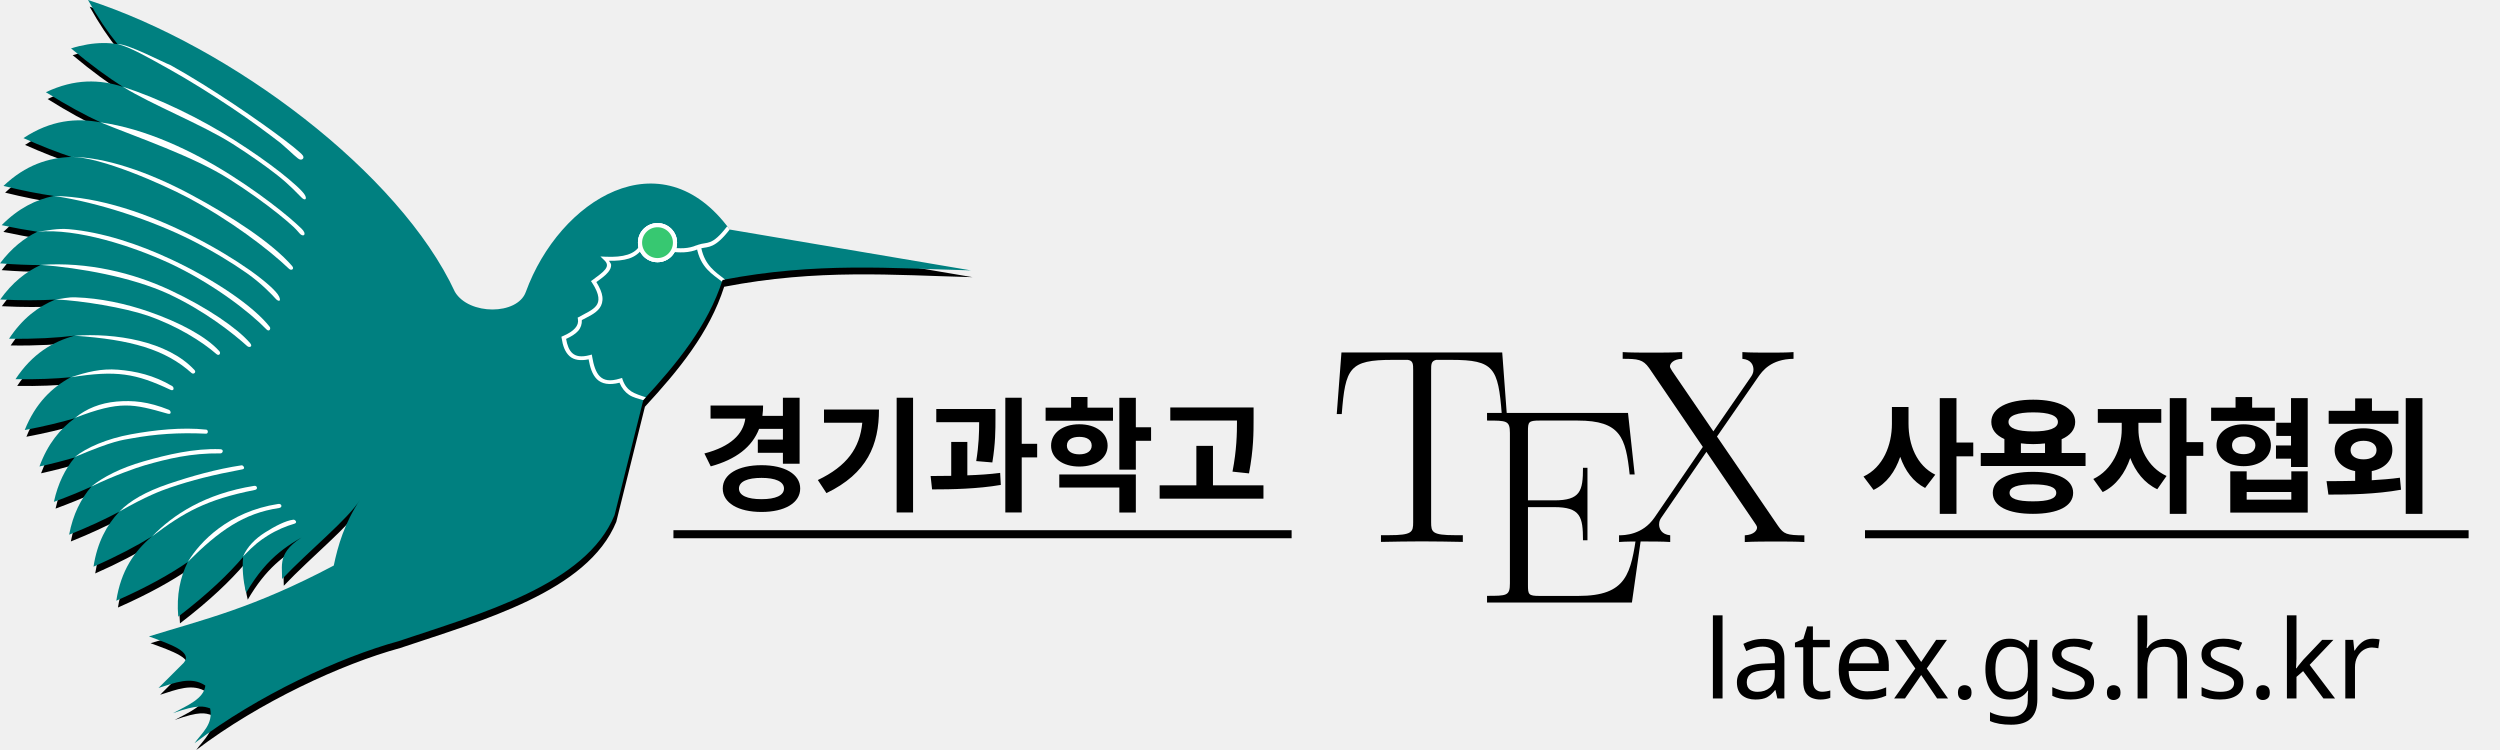
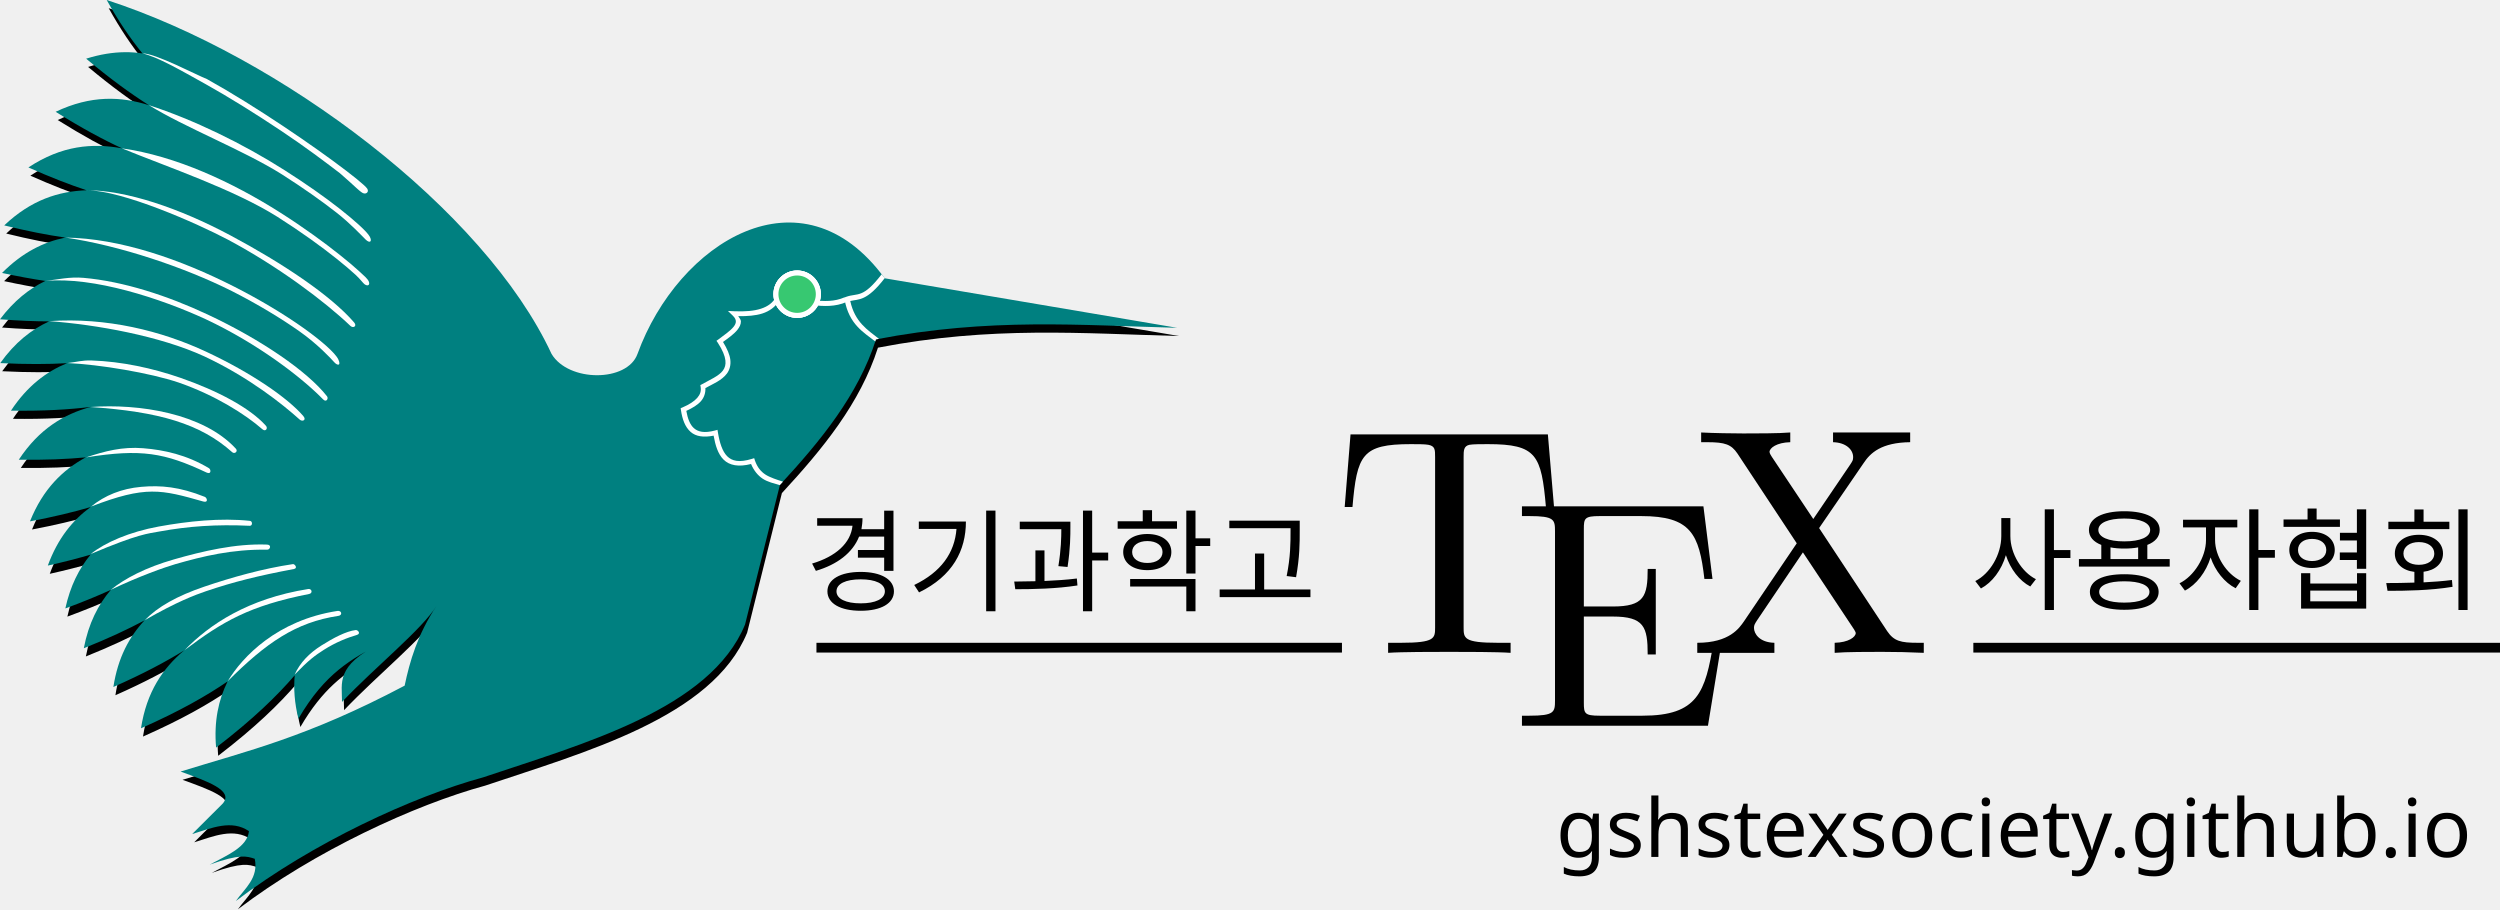
- <svg xmlns="http://www.w3.org/2000/svg" id="svg2" height="120" width="400" version="1.1">
-   <defs id="defs79" />
-   <path id="rect3070" style="fill:#000000" d="m 107.75,84.833 98.908,0 0,1.287 -98.908,0 z" />
-   <path id="rect3070-7" style="fill:#000000" d="m 298.4,84.835 96.578,0 0,1.287 -96.578,0 z" />
+ <svg xmlns="http://www.w3.org/2000/svg" id="svg2" height="120" width="329.935" version="1.1">
+   <defs id="defs1" />
+   <g id="text3038-7" style="font-style:normal;font-weight:normal;font-size:23.53px;line-height:125%;font-family:Sans;letter-spacing:0px;word-spacing:0px;fill:#000000" transform="matrix(0.9945261,0,0,0.9945261,-8.982513,-19.7611)" />
+   <g id="g3049" style="fill:#000000" transform="matrix(4.27672,0,0,4.27672,147.3987,56.34844)">
+     <path id="path3055" d="M 6.27,0 H 0.18 C 0.18,0 0,2.24 0,2.24 H 0.24 C 0.38,0.63 0.53,0.3 2.04,0.3 c 0.18,0 0.44,0 0.54,0.02 0.21,0.04 0.21,0.15 0.21,0.38 v 5.25 c 0,0.34 0,0.48 -1.05,0.48 H 1.34 V 6.74 C 1.75,6.71 2.76,6.71 3.22,6.71 c 0.46,0 1.49,0 1.9,0.03 V 6.43 H 4.72 C 3.67,6.43 3.67,6.29 3.67,5.95 V 0.7 c 0,-0.2 0,-0.34 0.18,-0.38 C 3.96,0.3 4.23,0.3 4.42,0.3 c 1.5,0 1.65,0.33 1.79,1.94 H 6.46 C 6.46,2.24 6.27,0 6.27,0 Z" style="fill:#000000" transform="translate(7.03,0.23)" />
+     <path id="path3057" d="M 6.16,4.2 H 5.91 C 5.66,5.73 5.43,6.46 3.72,6.46 H 2.4 C 1.93,6.46 1.91,6.39 1.91,6.06 V 3.4 H 2.8 c 0.97,0 1.08,0.32 1.08,1.17 H 4.13 V 1.93 H 3.88 C 3.88,2.78 3.77,3.09 2.8,3.09 H 1.91 V 0.7 C 1.91,0.37 1.93,0.3 2.4,0.3 h 1.28 c 1.53,0 1.79,0.55 1.95,1.94 H 5.88 C 5.88,2.24 5.6,0 5.6,0 H 0 V 0.3 H 0.23 C 1,0.3 1.02,0.41 1.02,0.77 V 5.99 C 1.02,6.35 1,6.46 0.23,6.46 H 0 v 0.31 h 5.74 c 0,0 0.42,-2.57 0.42,-2.57 z" style="fill:#000000" transform="translate(12.5,2.45)" />
+     <path id="path3059" d="m 3.76,2.95 c 0,0 1.37,-2 1.37,-2 C 5.34,0.63 5.68,0.31 6.57,0.3 V 0 H 4.19 v 0.3 c 0.4,0.01 0.62,0.23 0.62,0.46 0,0.1 -0.02,0.12 -0.09,0.23 0,0 -1.14,1.68 -1.14,1.68 C 3.58,2.67 2.3,0.75 2.3,0.75 2.28,0.72 2.23,0.64 2.23,0.6 2.23,0.48 2.45,0.31 2.87,0.3 V 0 C 2.53,0.03 1.8,0.03 1.42,0.03 1.11,0.03 0.49,0.02 0.12,0 v 0.3 h 0.19 c 0.55,0 0.74,0.07 0.93,0.35 0,0 1.83,2.77 1.83,2.77 0,0 -1.63,2.41 -1.63,2.41 C 1.3,6.03 1,6.49 0,6.49 V 6.8 H 2.38 V 6.49 C 1.92,6.48 1.75,6.21 1.75,6.03 c 0,-0.09 0.03,-0.13 0.1,-0.24 0,0 1.41,-2.09 1.41,-2.09 0,0 1.58,2.38 1.58,2.38 0.02,0.04 0.05,0.08 0.05,0.11 0,0.12 -0.22,0.29 -0.65,0.3 V 6.8 C 4.59,6.77 5.32,6.77 5.69,6.77 c 0.42,0 0.88,0.01 1.3,0.03 V 6.49 H 6.8 c -0.52,0 -0.73,-0.05 -0.94,-0.36 0,0 -2.1,-3.18 -2.1,-3.18 z" style="fill:#000000" transform="translate(17.91,0.17)" />
+   </g>
+   <g id="text3038-7-9" style="font-style:normal;font-weight:normal;font-size:23.53px;line-height:125%;font-family:Sans;letter-spacing:0px;word-spacing:0px;fill:#000000" transform="matrix(0.9945261,0,0,0.9945261,-10.1613,-21.69039)">
+     <text xml:space="preserve" style="font-size:14.747px;fill:#000000;stroke-width:1.006" x="117.063" y="101.766" id="text1">
+       <tspan id="tspan1" style="font-style:normal;font-variant:normal;font-weight:normal;font-stretch:normal;font-size:14.747px;font-family:'Noto Serif KR';-inkscape-font-specification:'Noto Serif KR';stroke-width:1.006" x="117.063" y="101.766">경기과학고</tspan>
+     </text>
+   </g>
+   <g id="text3038-7-9-0" style="font-style:normal;font-weight:normal;font-size:23.53px;line-height:125%;font-family:Sans;letter-spacing:0px;word-spacing:0px;fill:#000000" transform="matrix(0.9945261,0,0,0.9945261,143.7196,-21.85098)">
+     <text xml:space="preserve" style="font-size:14.747px;fill:#000000;stroke-width:1.006" x="117.063" y="101.766" id="text1-2">
+       <tspan id="tspan1-1" style="font-style:normal;font-variant:normal;font-weight:normal;font-stretch:normal;font-size:14.747px;font-family:'Noto Serif KR';-inkscape-font-specification:'Noto Serif KR';stroke-width:1.006" x="117.063" y="101.766">사용자협회</tspan>
+     </text>
+   </g>
+   <path id="rect3070" style="fill:#000000;stroke-width:1.463" d="m 107.75,84.833 h 69.353 v 1.287 H 107.75 Z" />
+   <path id="rect3070-7" style="fill:#000000;stroke-width:1.114" d="m 260.43,84.835 h 69.505 v 1.287 H 260.43 Z" />
  <g id="layer1" transform="matrix(1.343592,0,0,1.343592,-256.7153,-723.6662)">
    <g id="g3363" transform="matrix(0.5882684,0,0,-0.5882684,191.0643,638.6022)">
      <g id="g3365" transform="translate(-131.809,509.294)">
        <g id="g3367">
          <g id="g3369">
            <g id="g3371">
-               <path id="path3373" style="fill:#000000;fill-rule:nonzero" d="m 149.96,-340.67 c 1.897,-3.417 3.87,-6.359 5.928,-8.892 l 0.025,-0.025 c 0.007,-0.009 0.018,-0.016 0.025,-0.025 -0.948,0.138 -1.925,0.235 -2.939,0.224 -2.004,-0.021 -4.155,-0.365 -6.476,-1.096 3.985,-3.337 7.378,-5.777 10.361,-7.671 -0.073,0.024 -0.151,0.051 -0.224,0.075 l 0.224,-0.125 c -4.621,1.446 -9.606,1.623 -15.442,-1.146 4.191,-2.622 7.707,-4.536 10.81,-5.978 -0.091,0.013 -0.183,0.037 -0.274,0.05 l 0.224,-0.125 c -4.836,0.833 -9.854,0.365 -15.318,-3.238 3.562,-1.587 6.657,-2.786 9.415,-3.711 l 0.025,0 0.174,-0.1 c -4.611,-0.179 -9.181,-1.615 -13.649,-5.853 3.903,-0.968 7.245,-1.615 10.187,-2.042 -0.083,-0.017 -0.167,-0.032 -0.249,-0.05 -0.115,0.002 -0.234,-0.002 -0.349,0 l 0.125,-0.05 c -3.437,-0.781 -6.789,-2.504 -10.062,-5.803 2.652,-0.573 5.038,-1.018 7.223,-1.345 -2.69,-1.3 -5.244,-3.315 -7.572,-6.401 3.056,-0.237 5.763,-0.339 8.194,-0.349 -2.941,-1.361 -5.713,-3.498 -8.169,-6.949 4.365,-0.218 8.013,-0.209 11.158,-0.025 -0.059,-0.024 -0.116,-0.05 -0.174,-0.075 -0.191,-0.017 -0.383,-0.029 -0.573,-0.05 l 0.274,-0.1 c -3.269,-1.435 -6.295,-3.761 -8.892,-7.696 5.425,-0.079 9.722,0.177 13.325,0.623 -0.11,-0.03 -0.214,-0.068 -0.324,-0.1 -0.139,-0.008 -0.286,-0.015 -0.423,-0.025 l 0.174,-0.05 c -4.25,-1.266 -8.174,-3.705 -11.432,-8.643 4.382,-0.064 8.041,0.102 11.183,0.399 -0.068,-0.037 -0.131,-0.087 -0.199,-0.125 -3.754,-2.094 -6.982,-5.24 -9.116,-10.561 3.854,0.73 7.084,1.5 9.888,2.316 -0.046,-0.037 -0.103,-0.062 -0.149,-0.1 l 0.174,0.025 c -2.886,-2.154 -5.313,-5.172 -6.949,-9.639 2.653,0.587 5.024,1.203 7.148,1.818 -1.907,-2.306 -3.38,-5.184 -4.209,-8.966 2.881,1.061 5.38,2.082 7.597,3.088 -0.027,-0.031 -0.048,-0.068 -0.075,-0.1 -0.045,-0.036 -0.105,-0.064 -0.149,-0.1 l 0.075,0.025 c -2.033,-2.436 -3.584,-5.5 -4.359,-9.564 4.056,1.622 7.356,3.179 10.137,4.658 -0.079,-0.076 -0.175,-0.147 -0.249,-0.224 l 0.075,0.025 c -2.459,-2.698 -4.296,-6.163 -5.031,-10.934 4.788,2.114 8.478,4.078 11.507,5.928 -0.032,-0.033 -0.068,-0.067 -0.1,-0.1 l 0.199,0.1 c -3.44,-2.946 -6.078,-6.854 -6.999,-12.827 6.453,2.849 10.967,5.429 14.471,7.821 -1.505,-3.043 -2.3,-6.59 -1.918,-11.034 6.237,4.785 10.186,8.643 13.126,12.055 -0.005,-0.049 0.004,-0.1 0,-0.149 -0.178,-2.163 -0.043,-4.507 0.598,-7.098 3.698,6.353 7.396,8.986 11.158,11.158 -4.705,-3.05 -3.861,-5.522 -3.861,-8.344 5.595,5.893 13.379,12.151 15.766,16.065 -3.191,-4.792 -4.465,-9.343 -5.305,-13.35 -16.327,-8.635 -26.291,-10.895 -37.435,-14.346 4.323,-1.586 8.963,-3.126 7.049,-5.33 l -5.106,-5.106 c 3.265,1.015 6.599,2.478 9.49,0.498 -0.284,-2.678 -3.661,-4.043 -6.551,-5.604 5.087,1.833 6.184,1.401 7.522,0.971 0.668,-3.209 -1.652,-4.929 -3.163,-7.049 12.813,9.742 29.522,17.434 41.296,20.648 16.561,5.577 37.929,11.391 43.737,25.53 l 5.803,23.313 c 6.809,7.369 13.07,14.997 16.04,24.284 18.958,3.668 34.295,2.353 50.287,1.943 -1.458,0.243 -48.818,8.269 -48.818,8.269 -13.844,18.942 -34.497,6.059 -41.296,-12.653 -1.716,-4.723 -11.509,-4.712 -14.346,0.025 -11.218,24.152 -45.282,49.693 -74.273,59.104 l 0,1.6e-4 z" />
+               <path id="path3373" style="fill:#000000;fill-rule:nonzero" d="m 149.96,-340.67 c 1.897,-3.417 3.87,-6.359 5.928,-8.892 l 0.025,-0.025 c 0.007,-0.009 0.018,-0.016 0.025,-0.025 -0.948,0.138 -1.925,0.235 -2.939,0.224 -2.004,-0.021 -4.155,-0.365 -6.476,-1.096 3.985,-3.337 7.378,-5.777 10.361,-7.671 -0.073,0.024 -0.151,0.051 -0.224,0.075 l 0.224,-0.125 c -4.621,1.446 -9.606,1.623 -15.442,-1.146 4.191,-2.622 7.707,-4.536 10.81,-5.978 -0.091,0.013 -0.183,0.037 -0.274,0.05 l 0.224,-0.125 c -4.836,0.833 -9.854,0.365 -15.318,-3.238 3.562,-1.587 6.657,-2.786 9.415,-3.711 h 0.025 l 0.174,-0.1 c -4.611,-0.179 -9.181,-1.615 -13.649,-5.853 3.903,-0.968 7.245,-1.615 10.187,-2.042 -0.083,-0.017 -0.167,-0.032 -0.249,-0.05 -0.115,0.002 -0.234,-0.002 -0.349,0 l 0.125,-0.05 c -3.437,-0.781 -6.789,-2.504 -10.062,-5.803 2.652,-0.573 5.038,-1.018 7.223,-1.345 -2.69,-1.3 -5.244,-3.315 -7.572,-6.401 3.056,-0.237 5.763,-0.339 8.194,-0.349 -2.941,-1.361 -5.713,-3.498 -8.169,-6.949 4.365,-0.218 8.013,-0.209 11.158,-0.025 -0.059,-0.024 -0.116,-0.05 -0.174,-0.075 -0.191,-0.017 -0.383,-0.029 -0.573,-0.05 l 0.274,-0.1 c -3.269,-1.435 -6.295,-3.761 -8.892,-7.696 5.425,-0.079 9.722,0.177 13.325,0.623 -0.11,-0.03 -0.214,-0.068 -0.324,-0.1 -0.139,-0.008 -0.286,-0.015 -0.423,-0.025 l 0.174,-0.05 c -4.25,-1.266 -8.174,-3.705 -11.432,-8.643 4.382,-0.064 8.041,0.102 11.183,0.399 -0.068,-0.037 -0.131,-0.087 -0.199,-0.125 -3.754,-2.094 -6.982,-5.24 -9.116,-10.561 3.854,0.73 7.084,1.5 9.888,2.316 -0.046,-0.037 -0.103,-0.062 -0.149,-0.1 l 0.174,0.025 c -2.886,-2.154 -5.313,-5.172 -6.949,-9.639 2.653,0.587 5.024,1.203 7.148,1.818 -1.907,-2.306 -3.38,-5.184 -4.209,-8.966 2.881,1.061 5.38,2.082 7.597,3.088 -0.027,-0.031 -0.048,-0.068 -0.075,-0.1 -0.045,-0.036 -0.105,-0.064 -0.149,-0.1 l 0.075,0.025 c -2.033,-2.436 -3.584,-5.5 -4.359,-9.564 4.056,1.622 7.356,3.179 10.137,4.658 -0.079,-0.076 -0.175,-0.147 -0.249,-0.224 l 0.075,0.025 c -2.459,-2.698 -4.296,-6.163 -5.031,-10.934 4.788,2.114 8.478,4.078 11.507,5.928 -0.032,-0.033 -0.068,-0.067 -0.1,-0.1 l 0.199,0.1 c -3.44,-2.946 -6.078,-6.854 -6.999,-12.827 6.453,2.849 10.967,5.429 14.471,7.821 -1.505,-3.043 -2.3,-6.59 -1.918,-11.034 6.237,4.785 10.186,8.643 13.126,12.055 -0.005,-0.049 0.004,-0.1 0,-0.149 -0.178,-2.163 -0.043,-4.507 0.598,-7.098 3.698,6.353 7.396,8.986 11.158,11.158 -4.705,-3.05 -3.861,-5.522 -3.861,-8.344 5.595,5.893 13.379,12.151 15.766,16.065 -3.191,-4.792 -4.465,-9.343 -5.305,-13.35 -16.327,-8.635 -26.291,-10.895 -37.435,-14.346 4.323,-1.586 8.963,-3.126 7.049,-5.33 l -5.106,-5.106 c 3.265,1.015 6.599,2.478 9.49,0.498 -0.284,-2.678 -3.661,-4.043 -6.551,-5.604 5.087,1.833 6.184,1.401 7.522,0.971 0.668,-3.209 -1.652,-4.929 -3.163,-7.049 12.813,9.742 29.522,17.434 41.296,20.648 16.561,5.577 37.929,11.391 43.737,25.53 l 5.803,23.313 c 6.809,7.369 13.07,14.997 16.04,24.284 18.958,3.668 34.295,2.353 50.287,1.943 -1.458,0.243 -48.818,8.269 -48.818,8.269 -13.844,18.942 -34.497,6.059 -41.296,-12.653 -1.716,-4.723 -11.509,-4.712 -14.346,0.025 -11.218,24.152 -45.282,49.693 -74.273,59.104 v 1.6e-4 z" />
            </g>
            <g id="g3375">
-               <path id="path3377" style="fill:#008080;fill-rule:nonzero" d="m 149.63,-339.31 c 1.91,-3.441 3.896,-6.378 5.97,-8.922 -0.948,0.138 -1.925,0.22 -2.939,0.209 -2.004,-0.021 -4.146,-0.354 -6.466,-1.084 4.049,-3.391 7.471,-5.865 10.49,-7.773 -4.663,1.49 -9.685,1.702 -15.584,-1.097 4.309,-2.696 7.926,-4.645 11.091,-6.101 -4.935,0.91 -10.052,0.495 -15.637,-3.187 3.687,-1.643 6.876,-2.877 9.706,-3.814 -4.645,-0.162 -9.242,-1.597 -13.742,-5.865 3.903,-0.968 7.247,-1.61 10.189,-2.038 -3.6,-0.727 -7.132,-2.454 -10.555,-5.904 2.652,-0.573 5.039,-1.005 7.224,-1.333 -2.69,-1.3 -5.236,-3.315 -7.564,-6.401 3.056,-0.237 5.76,-0.343 8.191,-0.353 -2.941,-1.361 -5.695,-3.511 -8.151,-6.963 4.365,-0.218 8.011,-0.197 11.156,-0.013 -3.456,-1.413 -6.642,-3.801 -9.366,-7.929 5.425,-0.079 9.721,0.181 13.324,0.627 -4.472,-1.214 -8.612,-3.656 -12.018,-8.818 4.382,-0.064 8.04,0.095 11.182,0.392 -3.842,-2.094 -7.141,-5.269 -9.314,-10.686 3.955,0.749 7.27,1.551 10.124,2.39 -2.973,-2.164 -5.472,-5.202 -7.146,-9.771 2.653,0.587 5.008,1.201 7.133,1.816 -1.907,-2.306 -3.377,-5.192 -4.206,-8.974 2.881,1.061 5.373,2.089 7.59,3.096 -2.106,-2.464 -3.714,-5.583 -4.507,-9.745 4.056,1.622 7.356,3.172 10.137,4.651 -2.549,-2.725 -4.446,-6.231 -5.199,-11.117 4.939,2.18 8.728,4.2 11.809,6.101 -3.538,-2.965 -6.259,-6.909 -7.198,-12.998 6.453,2.849 10.957,5.433 14.461,7.825 -1.505,-3.043 -2.302,-6.607 -1.92,-11.051 6.237,4.785 10.188,8.658 13.128,12.07 -0.198,-2.203 -0.042,-4.6 0.614,-7.25 4.478,7.693 8.927,9.939 13.532,12.506 -7.335,-3.693 -6.247,-6.473 -6.247,-9.698 5.595,5.892 13.398,12.141 15.785,16.055 -3.191,-4.792 -4.49,-9.331 -5.33,-13.337 -16.327,-8.635 -26.268,-10.891 -37.413,-14.343 4.323,-1.586 8.956,-3.139 7.041,-5.343 l -5.108,-5.095 c 3.265,1.015 6.593,2.463 9.484,0.483 -0.284,-2.678 -3.668,-4.03 -6.558,-5.591 5.087,1.833 6.187,1.41 7.524,0.98 0.668,-3.209 -1.651,-4.935 -3.161,-7.054 12.813,9.742 29.532,17.439 41.306,20.653 16.561,5.577 37.915,11.374 43.722,25.512 l 5.826,23.318 c 6.808,7.369 13.071,15.01 16.042,24.297 18.958,3.668 34.288,2.344 50.28,1.933 -1.458,0.243 -48.83,8.269 -48.83,8.269 -13.844,18.942 -34.481,6.067 -41.28,-12.645 -1.716,-4.723 -11.506,-4.724 -14.343,0.013 -11.218,24.152 -45.286,49.687 -74.277,59.098 l 0,7e-5 z" />
+               <path id="path3377" style="fill:#008080;fill-rule:nonzero" d="m 149.63,-339.31 c 1.91,-3.441 3.896,-6.378 5.97,-8.922 -0.948,0.138 -1.925,0.22 -2.939,0.209 -2.004,-0.021 -4.146,-0.354 -6.466,-1.084 4.049,-3.391 7.471,-5.865 10.49,-7.773 -4.663,1.49 -9.685,1.702 -15.584,-1.097 4.309,-2.696 7.926,-4.645 11.091,-6.101 -4.935,0.91 -10.052,0.495 -15.637,-3.187 3.687,-1.643 6.876,-2.877 9.706,-3.814 -4.645,-0.162 -9.242,-1.597 -13.742,-5.865 3.903,-0.968 7.247,-1.61 10.189,-2.038 -3.6,-0.727 -7.132,-2.454 -10.555,-5.904 2.652,-0.573 5.039,-1.005 7.224,-1.333 -2.69,-1.3 -5.236,-3.315 -7.564,-6.401 3.056,-0.237 5.76,-0.343 8.191,-0.353 -2.941,-1.361 -5.695,-3.511 -8.151,-6.963 4.365,-0.218 8.011,-0.197 11.156,-0.013 -3.456,-1.413 -6.642,-3.801 -9.366,-7.929 5.425,-0.079 9.721,0.181 13.324,0.627 -4.472,-1.214 -8.612,-3.656 -12.018,-8.818 4.382,-0.064 8.04,0.095 11.182,0.392 -3.842,-2.094 -7.141,-5.269 -9.314,-10.686 3.955,0.749 7.27,1.551 10.124,2.39 -2.973,-2.164 -5.472,-5.202 -7.146,-9.771 2.653,0.587 5.008,1.201 7.133,1.816 -1.907,-2.306 -3.377,-5.192 -4.206,-8.974 2.881,1.061 5.373,2.089 7.59,3.096 -2.106,-2.464 -3.714,-5.583 -4.507,-9.745 4.056,1.622 7.356,3.172 10.137,4.651 -2.549,-2.725 -4.446,-6.231 -5.199,-11.117 4.939,2.18 8.728,4.2 11.809,6.101 -3.538,-2.965 -6.259,-6.909 -7.198,-12.998 6.453,2.849 10.957,5.433 14.461,7.825 -1.505,-3.043 -2.302,-6.607 -1.92,-11.051 6.237,4.785 10.188,8.658 13.128,12.07 -0.198,-2.203 -0.042,-4.6 0.614,-7.25 4.478,7.693 8.927,9.939 13.532,12.506 -7.335,-3.693 -6.247,-6.473 -6.247,-9.698 5.595,5.892 13.398,12.141 15.785,16.055 -3.191,-4.792 -4.49,-9.331 -5.33,-13.337 -16.327,-8.635 -26.268,-10.891 -37.413,-14.343 4.323,-1.586 8.956,-3.139 7.041,-5.343 l -5.108,-5.095 c 3.265,1.015 6.593,2.463 9.484,0.483 -0.284,-2.678 -3.668,-4.03 -6.558,-5.591 5.087,1.833 6.187,1.41 7.524,0.98 0.668,-3.209 -1.651,-4.935 -3.161,-7.054 12.813,9.742 29.532,17.439 41.306,20.653 16.561,5.577 37.915,11.374 43.722,25.512 l 5.826,23.318 c 6.808,7.369 13.071,15.01 16.042,24.297 18.958,3.668 34.288,2.344 50.28,1.933 -1.458,0.243 -48.83,8.269 -48.83,8.269 -13.844,18.942 -34.481,6.067 -41.28,-12.645 -1.716,-4.723 -11.506,-4.724 -14.343,0.013 -11.218,24.152 -45.286,49.687 -74.277,59.098 v 7e-5 z" />
            </g>
            <g id="g3379">
-               <path id="path3381" style="fill:#ffffff;fill-rule:nonzero" d="m 261.48,-388.74 -0.125,-0.199 c -0.491,-0.915 -1.322,-1.54 -2.491,-1.918 -1.168,-0.378 -2.665,-0.499 -4.409,-0.423 l -1.096,0.05 0.797,-0.772 c 0.405,-0.389 0.518,-0.7 0.523,-0.971 0.006,-0.272 -0.111,-0.565 -0.374,-0.897 -0.525,-0.664 -1.568,-1.385 -2.541,-2.117 l -0.324,-0.224 0.224,-0.324 c 0.812,-1.245 1.183,-2.203 1.27,-2.939 0.087,-0.736 -0.084,-1.263 -0.423,-1.718 -0.679,-0.911 -2.17,-1.528 -3.512,-2.291 l -0.249,-0.125 0.05,-0.299 c 0.115,-0.7 -0.073,-1.272 -0.573,-1.843 -0.5,-0.571 -1.341,-1.115 -2.466,-1.594 l -0.299,-0.124 0.05,-0.324 c 0.224,-1.499 0.675,-2.804 1.619,-3.636 0.863,-0.761 2.17,-0.962 3.836,-0.623 0.29,-1.598 0.707,-3.052 1.669,-4.01 0.975,-0.971 2.519,-1.258 4.583,-0.722 0.465,-1.119 1.143,-1.917 1.918,-2.441 0.851,-0.575 1.962,-0.807 2.876,-1.091 l 0.542,0.583 c -0.907,0.282 -2.247,0.717 -2.97,1.206 -0.722,0.488 -1.309,1.158 -1.719,2.316 l -0.125,0.399 -0.399,-0.124 c -2.123,-0.652 -3.299,-0.359 -4.11,0.448 -0.81,0.807 -1.266,2.265 -1.544,3.96 l -0.075,0.448 -0.448,-0.124 c -1.749,-0.456 -2.782,-0.223 -3.487,0.399 -0.658,0.581 -1.048,1.61 -1.27,2.889 1.014,0.469 1.882,0.981 2.441,1.619 0.546,0.623 0.782,1.393 0.747,2.192 1.236,0.68 2.728,1.265 3.587,2.416 0.449,0.602 0.682,1.393 0.573,2.316 -0.099,0.84 -0.511,1.81 -1.22,2.964 0.871,0.642 1.817,1.285 2.416,2.042 0.333,0.421 0.584,0.887 0.573,1.42 -0.006,0.294 -0.288,0.561 -0.448,0.847 1.515,-0.02 2.896,0.08 4.035,0.448 1.2,0.388 2.143,1.095 2.765,2.067 1.793,-0.009 3.651,-0.403 5.529,-0.648 1.93,-0.251 3.894,-0.318 5.754,0.498 l -0.349,0.772 c -1.645,-0.722 -3.403,-0.692 -5.28,-0.448 -1.877,0.244 -3.834,0.687 -5.803,0.673 l -0.249,0 z" />
+               <path id="path3381" style="fill:#ffffff;fill-rule:nonzero" d="m 261.48,-388.74 -0.125,-0.199 c -0.491,-0.915 -1.322,-1.54 -2.491,-1.918 -1.168,-0.378 -2.665,-0.499 -4.409,-0.423 l -1.096,0.05 0.797,-0.772 c 0.405,-0.389 0.518,-0.7 0.523,-0.971 0.006,-0.272 -0.111,-0.565 -0.374,-0.897 -0.525,-0.664 -1.568,-1.385 -2.541,-2.117 l -0.324,-0.224 0.224,-0.324 c 0.812,-1.245 1.183,-2.203 1.27,-2.939 0.087,-0.736 -0.084,-1.263 -0.423,-1.718 -0.679,-0.911 -2.17,-1.528 -3.512,-2.291 l -0.249,-0.125 0.05,-0.299 c 0.115,-0.7 -0.073,-1.272 -0.573,-1.843 -0.5,-0.571 -1.341,-1.115 -2.466,-1.594 l -0.299,-0.124 0.05,-0.324 c 0.224,-1.499 0.675,-2.804 1.619,-3.636 0.863,-0.761 2.17,-0.962 3.836,-0.623 0.29,-1.598 0.707,-3.052 1.669,-4.01 0.975,-0.971 2.519,-1.258 4.583,-0.722 0.465,-1.119 1.143,-1.917 1.918,-2.441 0.851,-0.575 1.962,-0.807 2.876,-1.091 l 0.542,0.583 c -0.907,0.282 -2.247,0.717 -2.97,1.206 -0.722,0.488 -1.309,1.158 -1.719,2.316 l -0.125,0.399 -0.399,-0.124 c -2.123,-0.652 -3.299,-0.359 -4.11,0.448 -0.81,0.807 -1.266,2.265 -1.544,3.96 l -0.075,0.448 -0.448,-0.124 c -1.749,-0.456 -2.782,-0.223 -3.487,0.399 -0.658,0.581 -1.048,1.61 -1.27,2.889 1.014,0.469 1.882,0.981 2.441,1.619 0.546,0.623 0.782,1.393 0.747,2.192 1.236,0.68 2.728,1.265 3.587,2.416 0.449,0.602 0.682,1.393 0.573,2.316 -0.099,0.84 -0.511,1.81 -1.22,2.964 0.871,0.642 1.817,1.285 2.416,2.042 0.333,0.421 0.584,0.887 0.573,1.42 -0.006,0.294 -0.288,0.561 -0.448,0.847 1.515,-0.02 2.896,0.08 4.035,0.448 1.2,0.388 2.143,1.095 2.765,2.067 1.793,-0.009 3.651,-0.403 5.529,-0.648 1.93,-0.251 3.894,-0.318 5.754,0.498 l -0.349,0.772 c -1.645,-0.722 -3.403,-0.692 -5.28,-0.448 -1.877,0.244 -3.834,0.687 -5.803,0.673 h -0.249 z" />
            </g>
            <g id="g3383">
              <path id="path3385" style="fill:#ffffff;fill-rule:nonzero;stroke:#ffffff;stroke-width:0.836;stroke-linecap:butt;stroke-linejoin:miter;stroke-miterlimit:4;stroke-dasharray:none" stroke-miterlimit="4" d="m 268.45,-388.43 c 0,-1.955 -1.585,-3.539 -3.539,-3.539 -1.954,0 -3.539,1.585 -3.539,3.539 0,1.954 1.585,3.539 3.539,3.539 1.955,0 3.539,-1.585 3.539,-3.539 z" />
            </g>
            <g id="g3387">
              <path id="path3389" style="fill:#ffffff;fill-rule:nonzero" d="m 279.02,-385.11 c -3.177,-4.133 -3.976,-3.066 -5.91,-3.759 l -0.324,-0.124 0.05,-0.349 c 0.745,-4.152 3.205,-5.471 5.125,-6.98 l 0.107,0.336 0.511,0.097 c -1.925,1.513 -4.031,2.794 -4.797,6.322 1.409,0.333 2.753,-0.093 5.753,3.811 l -0.516,0.645 z" />
            </g>
            <g id="g3391">
              <path id="path3393" style="fill:#ffffff;fill-rule:nonzero" d="m 156.68,-356.87 c 6.004,-3.723 15.885,-7.562 22.231,-11.572 3.491,-2.223 6.627,-4.438 9.066,-6.351 2.439,-1.913 4.243,-3.89 4.907,-4.533 0.664,-0.643 1.114,-0.339 0.672,0.498 -0.441,0.837 -2.614,2.772 -5.081,4.707 -2.467,1.935 -5.604,4.14 -9.116,6.376 -7.024,4.472 -15.267,8.471 -22.679,10.875 z" />
            </g>
            <g id="g3395">
-               <path id="path3397" style="fill:#ffffff;fill-rule:nonzero" d="m 155.6,-348.23 c 2.517,-0.581 6.231,-2.728 10.362,-5.024 4.131,-2.297 8.633,-5.123 12.752,-7.871 4.12,-2.748 7.296,-5.153 9.835,-7.09 2.411,-2.063 3.602,-3.4 4.063,-3.396 0.063,-0.013 0.126,-0.014 0.224,0 0.099,0.014 0.265,0.09 0.349,0.249 0.084,0.159 0.051,0.293 0.025,0.374 -0.026,0.081 -0.041,0.123 -0.075,0.174 -0.136,0.205 -0.344,0.396 -0.648,0.672 -0.607,0.552 -1.61,1.365 -2.889,2.341 -2.559,1.953 -6.278,4.615 -10.411,7.372 -4.133,2.757 -8.667,5.608 -12.827,7.92 -1.479,0.548 -8.73,4.383 -10.761,4.277 l -1e-4,0 z" />
+               <path id="path3397" style="fill:#ffffff;fill-rule:nonzero" d="m 155.6,-348.23 c 2.517,-0.581 6.231,-2.728 10.362,-5.024 4.131,-2.297 8.633,-5.123 12.752,-7.871 4.12,-2.748 7.296,-5.153 9.835,-7.09 2.411,-2.063 3.602,-3.4 4.063,-3.396 0.063,-0.013 0.126,-0.014 0.224,0 0.099,0.014 0.265,0.09 0.349,0.249 0.084,0.159 0.051,0.293 0.025,0.374 -0.026,0.081 -0.041,0.123 -0.075,0.174 -0.136,0.205 -0.344,0.396 -0.648,0.672 -0.607,0.552 -1.61,1.365 -2.889,2.341 -2.559,1.953 -6.278,4.615 -10.411,7.372 -4.133,2.757 -8.667,5.608 -12.827,7.92 -1.479,0.548 -8.73,4.383 -10.761,4.277 h -1e-4 z" />
            </g>
            <g id="g3399">
              <path id="path3401" style="fill:#ffffff;fill-rule:nonzero" d="m 152.16,-364.08 c 7.706,-3.145 18.668,-6.84 25.985,-11.439 3.932,-2.497 7.356,-4.984 9.913,-7.024 1.279,-1.02 2.346,-1.937 3.138,-2.665 0.792,-0.728 1.238,-1.389 1.494,-1.569 0.536,-0.378 0.946,-0.127 0.697,0.473 -0.188,0.453 -0.808,0.973 -1.619,1.719 -0.811,0.746 -1.897,1.66 -3.188,2.69 -2.582,2.06 -6.029,4.585 -9.988,7.099 -7.918,5.028 -17.384,9.449 -26.433,10.717 z" />
            </g>
            <g id="g3403">
              <path id="path3405" style="fill:#ffffff;fill-rule:nonzero" d="m 146.23,-371.07 c 6.005,-0.004 18.411,-5.501 23.64,-8.256 8.478,-4.522 16.188,-10.334 20.449,-14.396 0.472,-0.45 1.163,-0.053 0.623,0.573 -3.958,4.586 -12.132,9.991 -20.673,14.546 -8.541,4.555 -17.385,7.54 -24.039,7.534 z" />
            </g>
            <g id="g3407">
              <path id="path3409" style="fill:#ffffff;fill-rule:nonzero" d="m 142.76,-378.98 c 9.028,-1.321 19.851,-4.965 27.736,-8.914 4.4,-2.234 8.324,-4.627 11.333,-6.75 3.009,-2.123 5.23,-4.512 5.778,-5.131 0.548,-0.618 1.201,-0.644 0.697,0.448 -0.504,1.093 -2.954,3.229 -6.003,5.38 -3.048,2.151 -6.998,4.548 -11.432,6.8 -8.869,4.503 -18.97,8.046 -28.11,8.167 z" />
            </g>
            <g id="g3411">
              <path id="path3413" style="fill:#ffffff;fill-rule:nonzero" d="m 145.74,-385.7 c -2.243,0.196 -4.262,-0.264 -6.319,-0.521 8.022,0.752 19.24,-2.932 26.718,-6.378 8.809,-4.13 16.123,-9.799 19.627,-13.4 0.549,-0.564 0.936,0.155 0.648,0.523 -3.263,4.165 -11.032,9.48 -19.926,13.649 -6.67,3.127 -14.019,5.54 -20.748,6.127 z" />
            </g>
            <g id="g3415">
              <path id="path3417" style="fill:#ffffff;fill-rule:nonzero" d="m 140.04,-392.93 c 7.894,-0.585 18.464,-2.475 25.868,-5.874 7.446,-3.483 13.097,-7.999 15.94,-10.561 0.437,-0.394 1.211,-0.115 0.598,0.598 -2.595,3.015 -8.628,7.185 -16.165,10.71 -7.537,3.525 -16.692,5.783 -26.241,5.127 z" />
            </g>
            <g id="g3419">
              <path id="path3421" style="fill:#ffffff;fill-rule:nonzero" d="m 147.13,-399.5 c -1.666,0.056 -2.447,-0.255 -4.054,-0.429 5.358,-0.236 13.873,-1.661 18.575,-3.257 6.102,-2.117 11.119,-5.306 13.973,-7.796 0.551,-0.481 0.962,0.164 0.598,0.573 -2.673,2.999 -8.105,5.872 -14.297,8.02 -4.644,1.611 -9.798,2.72 -14.795,2.889 z" />
            </g>
            <g id="g3423">
              <path id="path3425" style="fill:#ffffff;fill-rule:nonzero" d="m 146.9,-407.27 c 11.454,-0.773 18.38,-2.791 23.689,-7.547 0.398,-0.356 1.026,0.134 0.598,0.598 -5.448,5.903 -16.175,7.548 -24.287,6.949 z" />
            </g>
            <g id="g3427">
              <path id="path3429" style="fill:#ffffff;fill-rule:nonzero" d="m 155.72,-414.15 c -3.472,0.279 -6.378,-0.479 -9.542,-1.533 9.261,1.476 13.111,0.768 20.127,-2.527 0.8,-0.376 0.753,0.509 0.399,0.722 -3.727,2.24 -7.512,3.058 -10.984,3.337 z" />
            </g>
            <g id="g3431">
              <path id="path3433" style="fill:#ffffff;fill-rule:nonzero" d="m 155.39,-420.6 c -3.283,-0.291 -6.071,-1.418 -8.369,-3.288 9.171,3.535 11.705,2.831 18.719,0.843 0.922,-0.262 0.636,0.627 0.274,0.772 -4.2,1.684 -7.341,1.964 -10.624,1.673 z" />
            </g>
            <g id="g3435">
              <path id="path3437" style="fill:#ffffff;fill-rule:nonzero" d="m 173.56,-426.28 c -4.893,0.529 -10.405,-0.064 -15.243,-0.946 -4.838,-0.882 -8.998,-2.675 -11.347,-4.585 8.043,3.397 9.509,3.39 11.497,3.763 4.766,0.869 9.491,1.208 15.044,0.946 0.504,-0.024 0.478,0.776 0.05,0.822 z" />
            </g>
            <g id="g3439">
              <path id="path3441" style="fill:#ffffff;fill-rule:nonzero" d="m 176.4,-430.24 c -5.302,0.2 -10.779,-1.112 -15.517,-2.466 -4.738,-1.354 -8.254,-3.202 -10.573,-5.088 4.692,2.257 9.058,3.785 10.797,4.291 4.671,1.335 9.384,2.491 15.343,2.416 0.463,-0.006 0.762,0.816 -0.05,0.847 z" />
            </g>
            <g id="g3443">
              <path id="path3445" style="fill:#ffffff;fill-rule:nonzero" d="m 180.73,-433.5 c -4.994,-0.737 -10.23,-2.212 -14.795,-3.761 -4.564,-1.549 -7.814,-3.388 -9.933,-5.59 5.429,3.116 8.415,4.209 10.182,4.818 4.508,1.53 8.718,2.594 14.695,3.711 0.717,0.134 0.141,0.865 -0.149,0.822 z" />
            </g>
            <g id="g3447">
              <path id="path3449" style="fill:#ffffff;fill-rule:nonzero" d="m 183.27,-437.66 c -10.015,-1.595 -16.505,-5.916 -20.63,-10.201 6.393,4.816 10.84,7.405 20.804,9.379 0.631,0.125 0.44,0.92 -0.174,0.822 z" />
            </g>
            <g id="g3451">
              <path id="path3453" style="fill:#ffffff;fill-rule:nonzero" d="m 188.15,-441.32 c -10.073,-1.552 -15.882,-7.675 -18.301,-11.717 6.373,6.367 11.333,9.831 18.475,10.895 0.723,0.108 0.538,0.932 -0.174,0.822 z" />
            </g>
            <g id="g3455">
              <path id="path3457" style="fill:#ffffff;fill-rule:nonzero" d="m 191.19,-444.51 c -1.571,-0.196 -3.709,-1.309 -5.729,-2.59 -2.02,-1.282 -3.544,-2.841 -4.453,-4.85 2.433,2.511 3.407,3.19 4.901,4.153 1.939,1.23 3.893,2.006 5.479,2.466 0.744,0.216 0.182,0.869 -0.199,0.822 z" />
            </g>
            <g id="g3459">
              <path id="path3461" style="fill:#ffffff;fill-rule:nonzero;stroke:#ffffff;stroke-width:0.836;stroke-linecap:butt;stroke-linejoin:miter;stroke-miterlimit:4;stroke-dasharray:none" stroke-miterlimit="4" d="m 268.45,-388.43 c 0,-1.955 -1.585,-3.539 -3.539,-3.539 -1.954,0 -3.539,1.585 -3.539,3.539 0,1.954 1.585,3.539 3.539,3.539 1.955,0 3.539,-1.585 3.539,-3.539 z" />
            </g>
            <g id="g3463">
              <path id="path3465" style="fill:#37c871;fill-rule:nonzero;stroke:#ffffff;stroke-width:0.836;stroke-linecap:butt;stroke-linejoin:miter;stroke-miterlimit:4;stroke-dasharray:none" stroke-miterlimit="4" d="m 268.45,-388.43 c 0,-1.955 -1.585,-3.539 -3.539,-3.539 -1.954,0 -3.539,1.585 -3.539,3.539 0,1.954 1.585,3.539 3.539,3.539 1.955,0 3.539,-1.585 3.539,-3.539 z" />
            </g>
          </g>
        </g>
      </g>
    </g>
  </g>
-   <g id="g3470" transform="matrix(0.07364766,0,0,0.07364766,237.1283,57.39001)" style="">
-     <path id="path4" d="m 43.809,-13.468 -349.27,0 -10.21,133.77 10.87,0 c 7.82,-100.19 16.41,-117.73 110.21,-117.73 10.87,0 28.53,0 33.39,0 11.55,1.81 11.55,9.16 11.55,23.08 l 0,329.26 c 0,21.86 -1.83,28.53 -52.78,28.53 l -17.17,0 0,14.61 c 29.02,-0.56 59.26,-1.15 88.93,-1.15 29.58,0 59.91,0.59 88.91,1.15 l 0,-14.61 -16.88,0 c -50.19,0 -52,-6.67 -52,-28.53 l 0,-329.25 c 0,-13.36 0,-20.61 10.89,-23.08 l 33.19,0 c 92.55,0 101.61,17.44 109.42,117.73 l 10.89,0" style="" />
-     <path id="path6" d="m 347.319,376.962 -10.87,0 c -13.26,89.69 -21.08,138.44 -127.47,138.44 l -83.95,0 c -24.16,0 -25.3,-3.05 -25.3,-23.86 l 0,-169.07 57.06,0 c 57.06,0 62.5,20.91 62.5,71.96 l 9.72,0 0,-157.35 -9.72,0 c 0,50.19 -5.45,70.71 -62.5,70.71 l -57.07,0 0,-149.9 c 0,-20.42 1.15,-23.47 25.3,-23.47 l 82.7,0 c 93.6,0 104.49,37.2 112.97,117.17 l 10.9,0 -14.51,-133.78 -306.26,0 0,16.61 c 42.84,0 49.7,0 49.7,27.19 l 0,326.42 c 0,27.19 -6.77,27.19 -49.7,27.19 l 0,14.61 314.76,0" style="" />
-     <path id="path8" d="m 510.379,169.152 89.49,-129.38 c 8.96,-12.7 27.19,-38.84 76.82,-39.5 l 0,-14.6 c -13.85,1.15 -36.83,1.15 -51.34,1.15 -19.93,0 -44.75,0 -59.82,-1.15 l 0,14.61 c 19.37,1.81 24.13,13.92 24.13,23.67 0,7.23 -2.96,12.11 -7.25,18.12 l -79.85,115.82 -89.49,-130.99 c -4.2,-6.59 -4.79,-8.5 -4.79,-10.31 0,-5.45 6.59,-15.75 26.62,-16.32 l 0,-14.6 c -19.37,1.15 -48.95,1.15 -68.88,1.15 -15.66,0 -45.89,0 -60.5,-1.15 l 0,14.61 c 33.22,0 44.09,1.25 57.45,20.03 l 116.68,171.37 -105.22,153.71 c -25.96,37.59 -65.26,38.25 -76.82,38.25 l 0,14.61 c 13.82,-1.15 36.83,-1.15 51.34,-1.15 16.32,0 44.75,0 59.82,1.15 l 0,-14.61 c -18.71,-1.81 -24.13,-13.92 -24.13,-23.67 0,-7.82 2.96,-12.11 6.01,-16.41 l 96.75,-141.2 105.22,154.66 c 4.76,6.69 4.76,8.5 4.76,10.31 0,4.76 -5.42,15.17 -26.6,16.41 l 0,14.61 c 19.37,-1.15 48.95,-1.15 68.88,-1.15 15.66,0 45.89,0 60.57,1.15 l 0,-14.61 c -38.74,0 -44.84,-2.96 -56.86,-20.03" style="" />
-   </g>
-   <text xml:space="preserve" style="font-style:normal;font-weight:normal;font-size:40px;line-height:125%;font-family:sans-serif;letter-spacing:0px;word-spacing:0px;fill:#000000;fill-opacity:1;stroke:none;stroke-width:1px;stroke-linecap:butt;stroke-linejoin:miter;stroke-opacity:1" x="121.757" y="77.385" id="text3475">
-     <tspan id="tspan3477" x="121.757" y="77.385" />
-   </text>
-   <text xml:space="preserve" style="font-style:normal;font-weight:normal;font-size:40px;line-height:125%;font-family:sans-serif;letter-spacing:0px;word-spacing:0px;fill:#000000;fill-opacity:1;stroke:none;stroke-width:1px;stroke-linecap:butt;stroke-linejoin:miter;stroke-opacity:1" x="115.669" y="79.414" id="text3479">
-     <tspan id="tspan3481" x="115.669" y="79.414" />
-   </text>
-   <text xml:space="preserve" style="font-style:normal;font-weight:normal;font-size:40px;line-height:125%;font-family:sans-serif;letter-spacing:0px;word-spacing:0px;fill:#000000;fill-opacity:1;stroke:none;stroke-width:1px;stroke-linecap:butt;stroke-linejoin:miter;stroke-opacity:1" x="114.655" y="75.863" id="text3483">
-     <tspan id="tspan3485" x="114.655" y="75.863" />
-   </text>
-   <text xml:space="preserve" style="font-style:normal;font-weight:normal;font-size:19.832px;line-height:125%;font-family:sans-serif;letter-spacing:0px;word-spacing:0px;fill:#000000;fill-opacity:1;stroke:none;stroke-width:1px;stroke-linecap:butt;stroke-linejoin:miter;stroke-opacity:1" x="111.75" y="80.245" id="text3397">
-     <tspan id="tspan3399" x="111.75" y="80.245" style="font-style:normal;font-variant:normal;font-weight:bold;font-stretch:normal;font-size:19.832px;font-family:NanumMyeongjo;-inkscape-font-specification:'NanumMyeongjo Bold'">경기과학고</tspan>
-   </text>
-   <text xml:space="preserve" style="font-style:normal;font-weight:normal;font-size:20px;line-height:125%;font-family:sans-serif;letter-spacing:0px;word-spacing:0px;fill:#000000;fill-opacity:1;stroke:none;stroke-width:1px;stroke-linecap:butt;stroke-linejoin:miter;stroke-opacity:1" x="297.724" y="80.436" id="text3397-5">
-     <tspan id="tspan3399-1" x="297.724" y="80.436" style="font-style:normal;font-variant:normal;font-weight:bold;font-stretch:normal;font-size:20px;font-family:NanumMyeongjo;-inkscape-font-specification:'NanumMyeongjo Bold'">사용자협회</tspan>
-   </text>
-   <text xml:space="preserve" style="font-style:normal;font-weight:normal;font-size:40px;line-height:125%;font-family:sans-serif;letter-spacing:0px;word-spacing:0px;fill:#000000;fill-opacity:1;stroke:none;stroke-width:1px;stroke-linecap:butt;stroke-linejoin:miter;stroke-opacity:1" x="272.577" y="111.752" id="text3401">
-     <tspan id="tspan3403" x="272.577" y="111.752" style="font-size:17.5px">latex.gs.hs.kr</tspan>
+   <text xml:space="preserve" style="font-style:normal;font-variant:normal;font-weight:normal;font-stretch:normal;font-size:10.667px;font-family:'Noto Serif KR';-inkscape-font-specification:'Noto Serif KR';fill:#000000" x="205.35" y="113.096" id="text2">
+     <tspan id="tspan2" x="205.35" y="113.096" style="font-size:10.667px">gshstexsociety.github.io</tspan>
  </text>
</svg>
